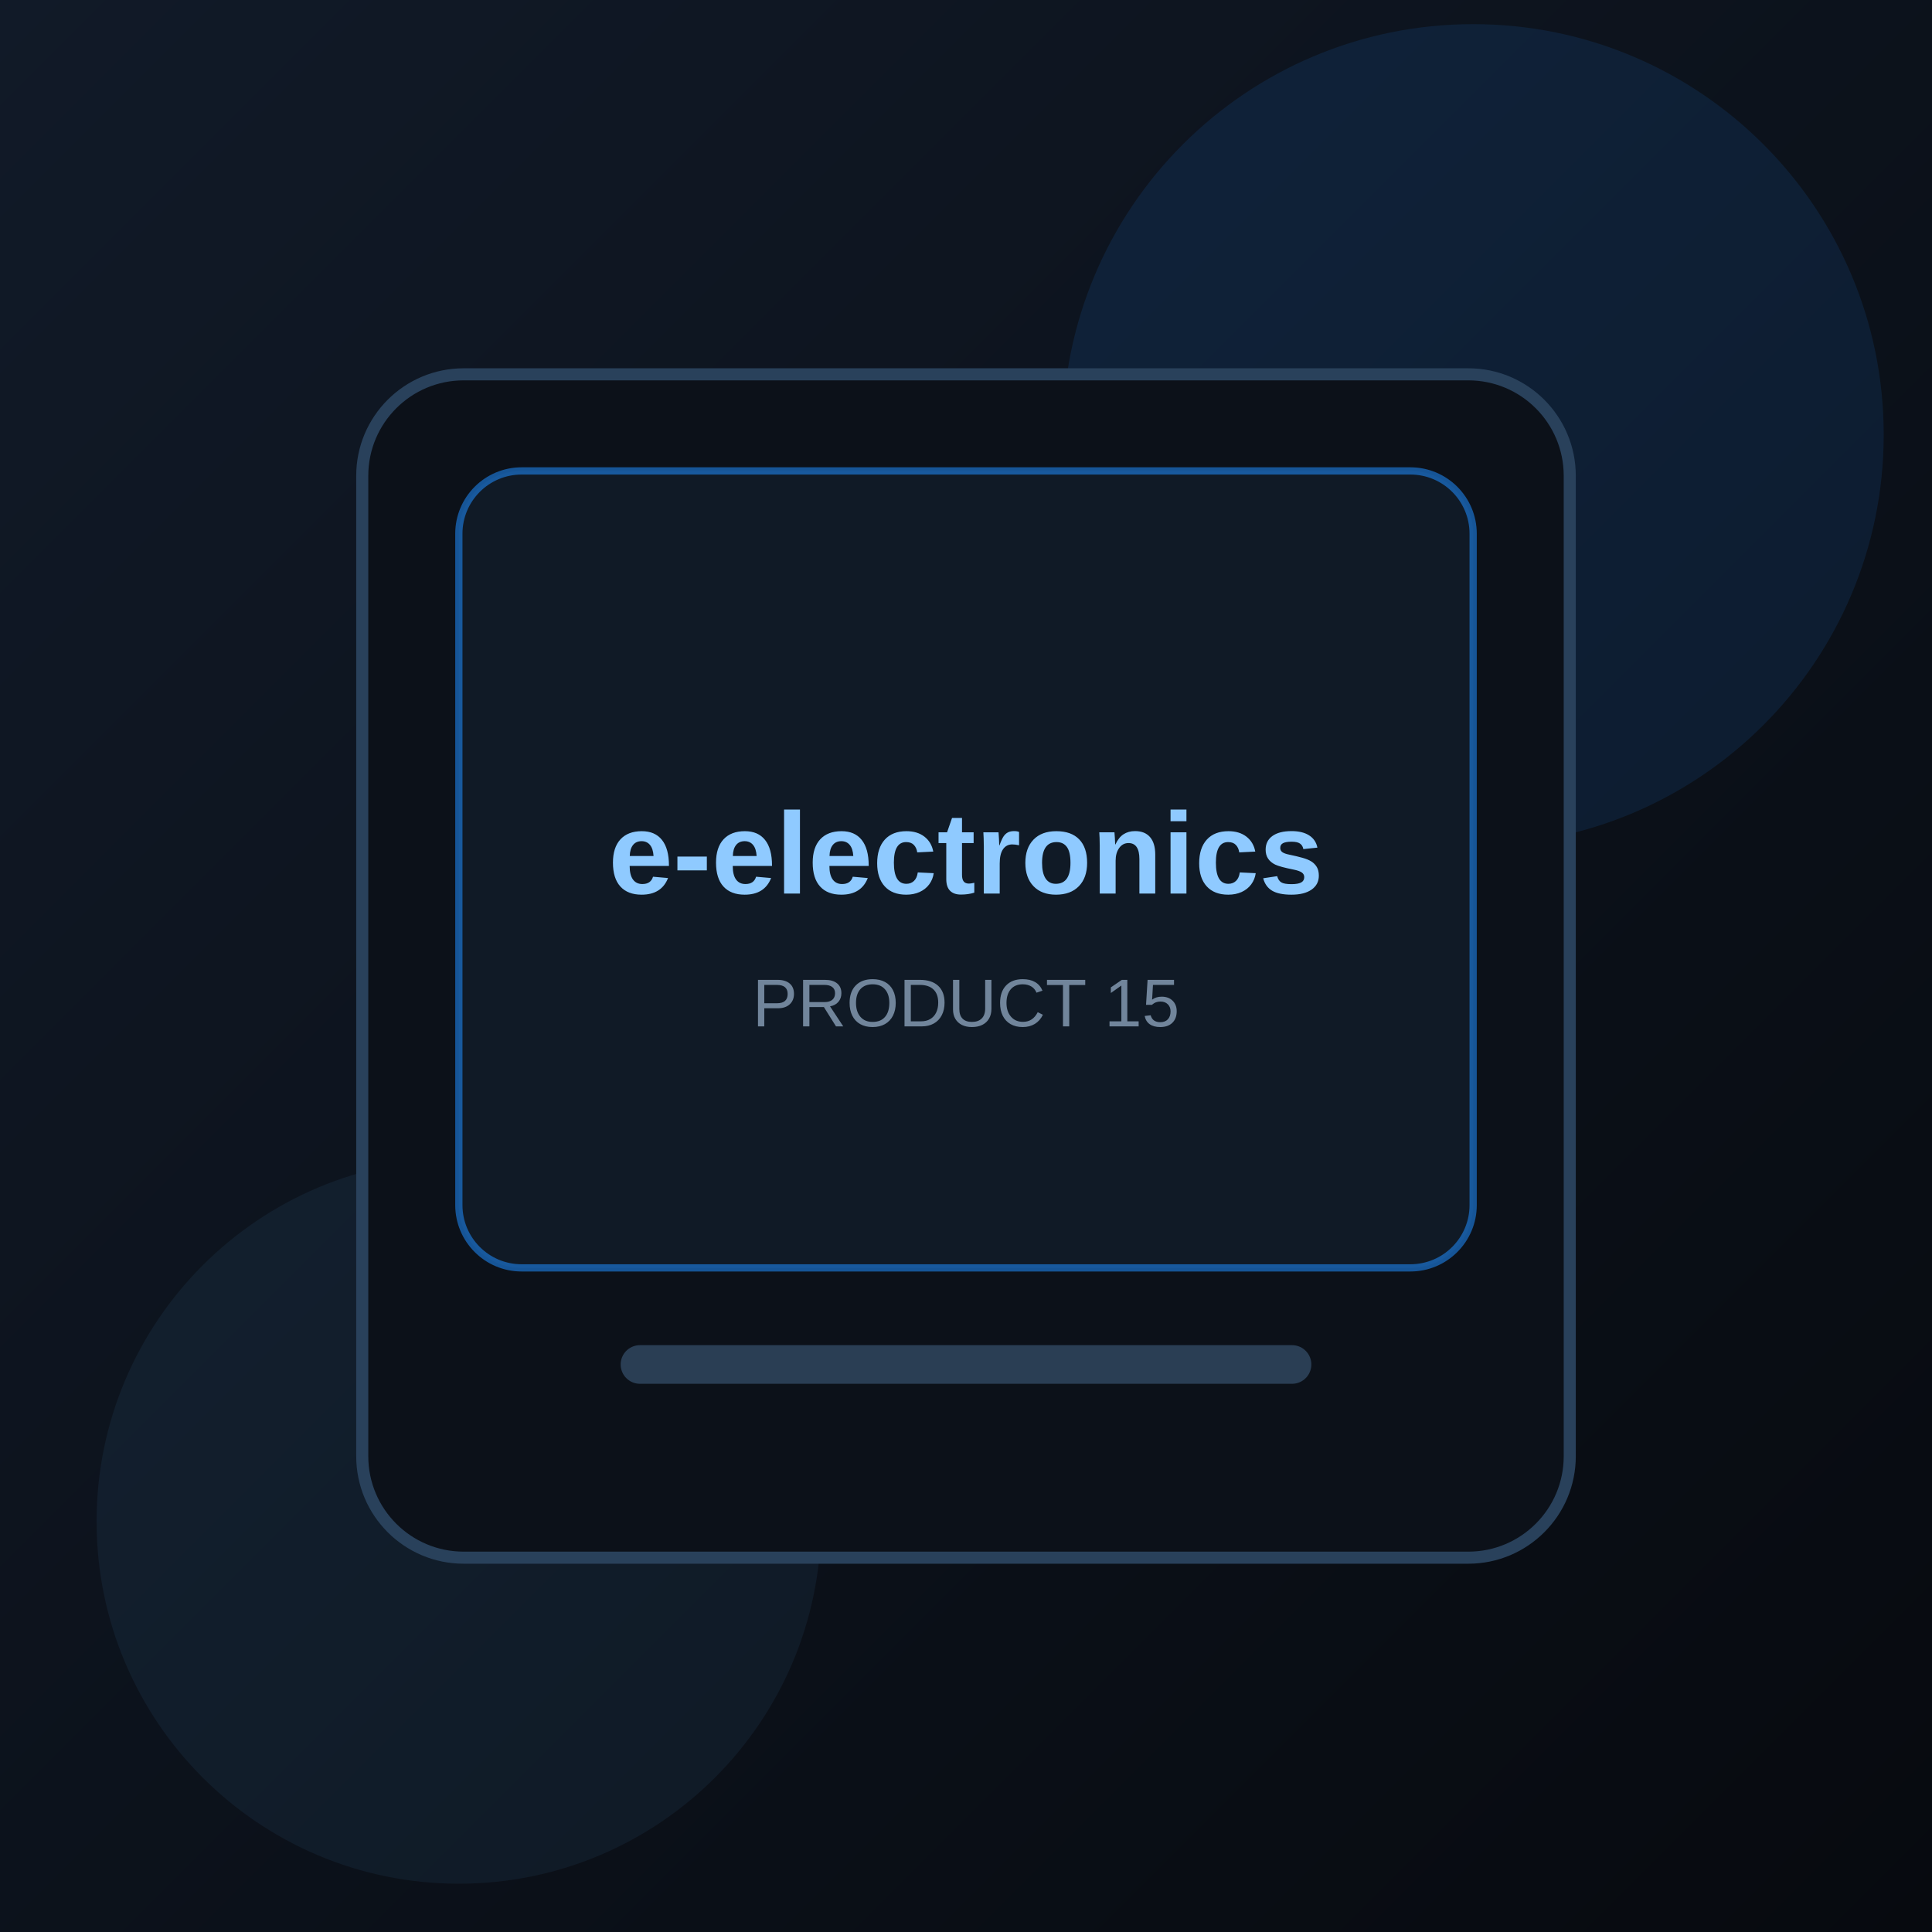
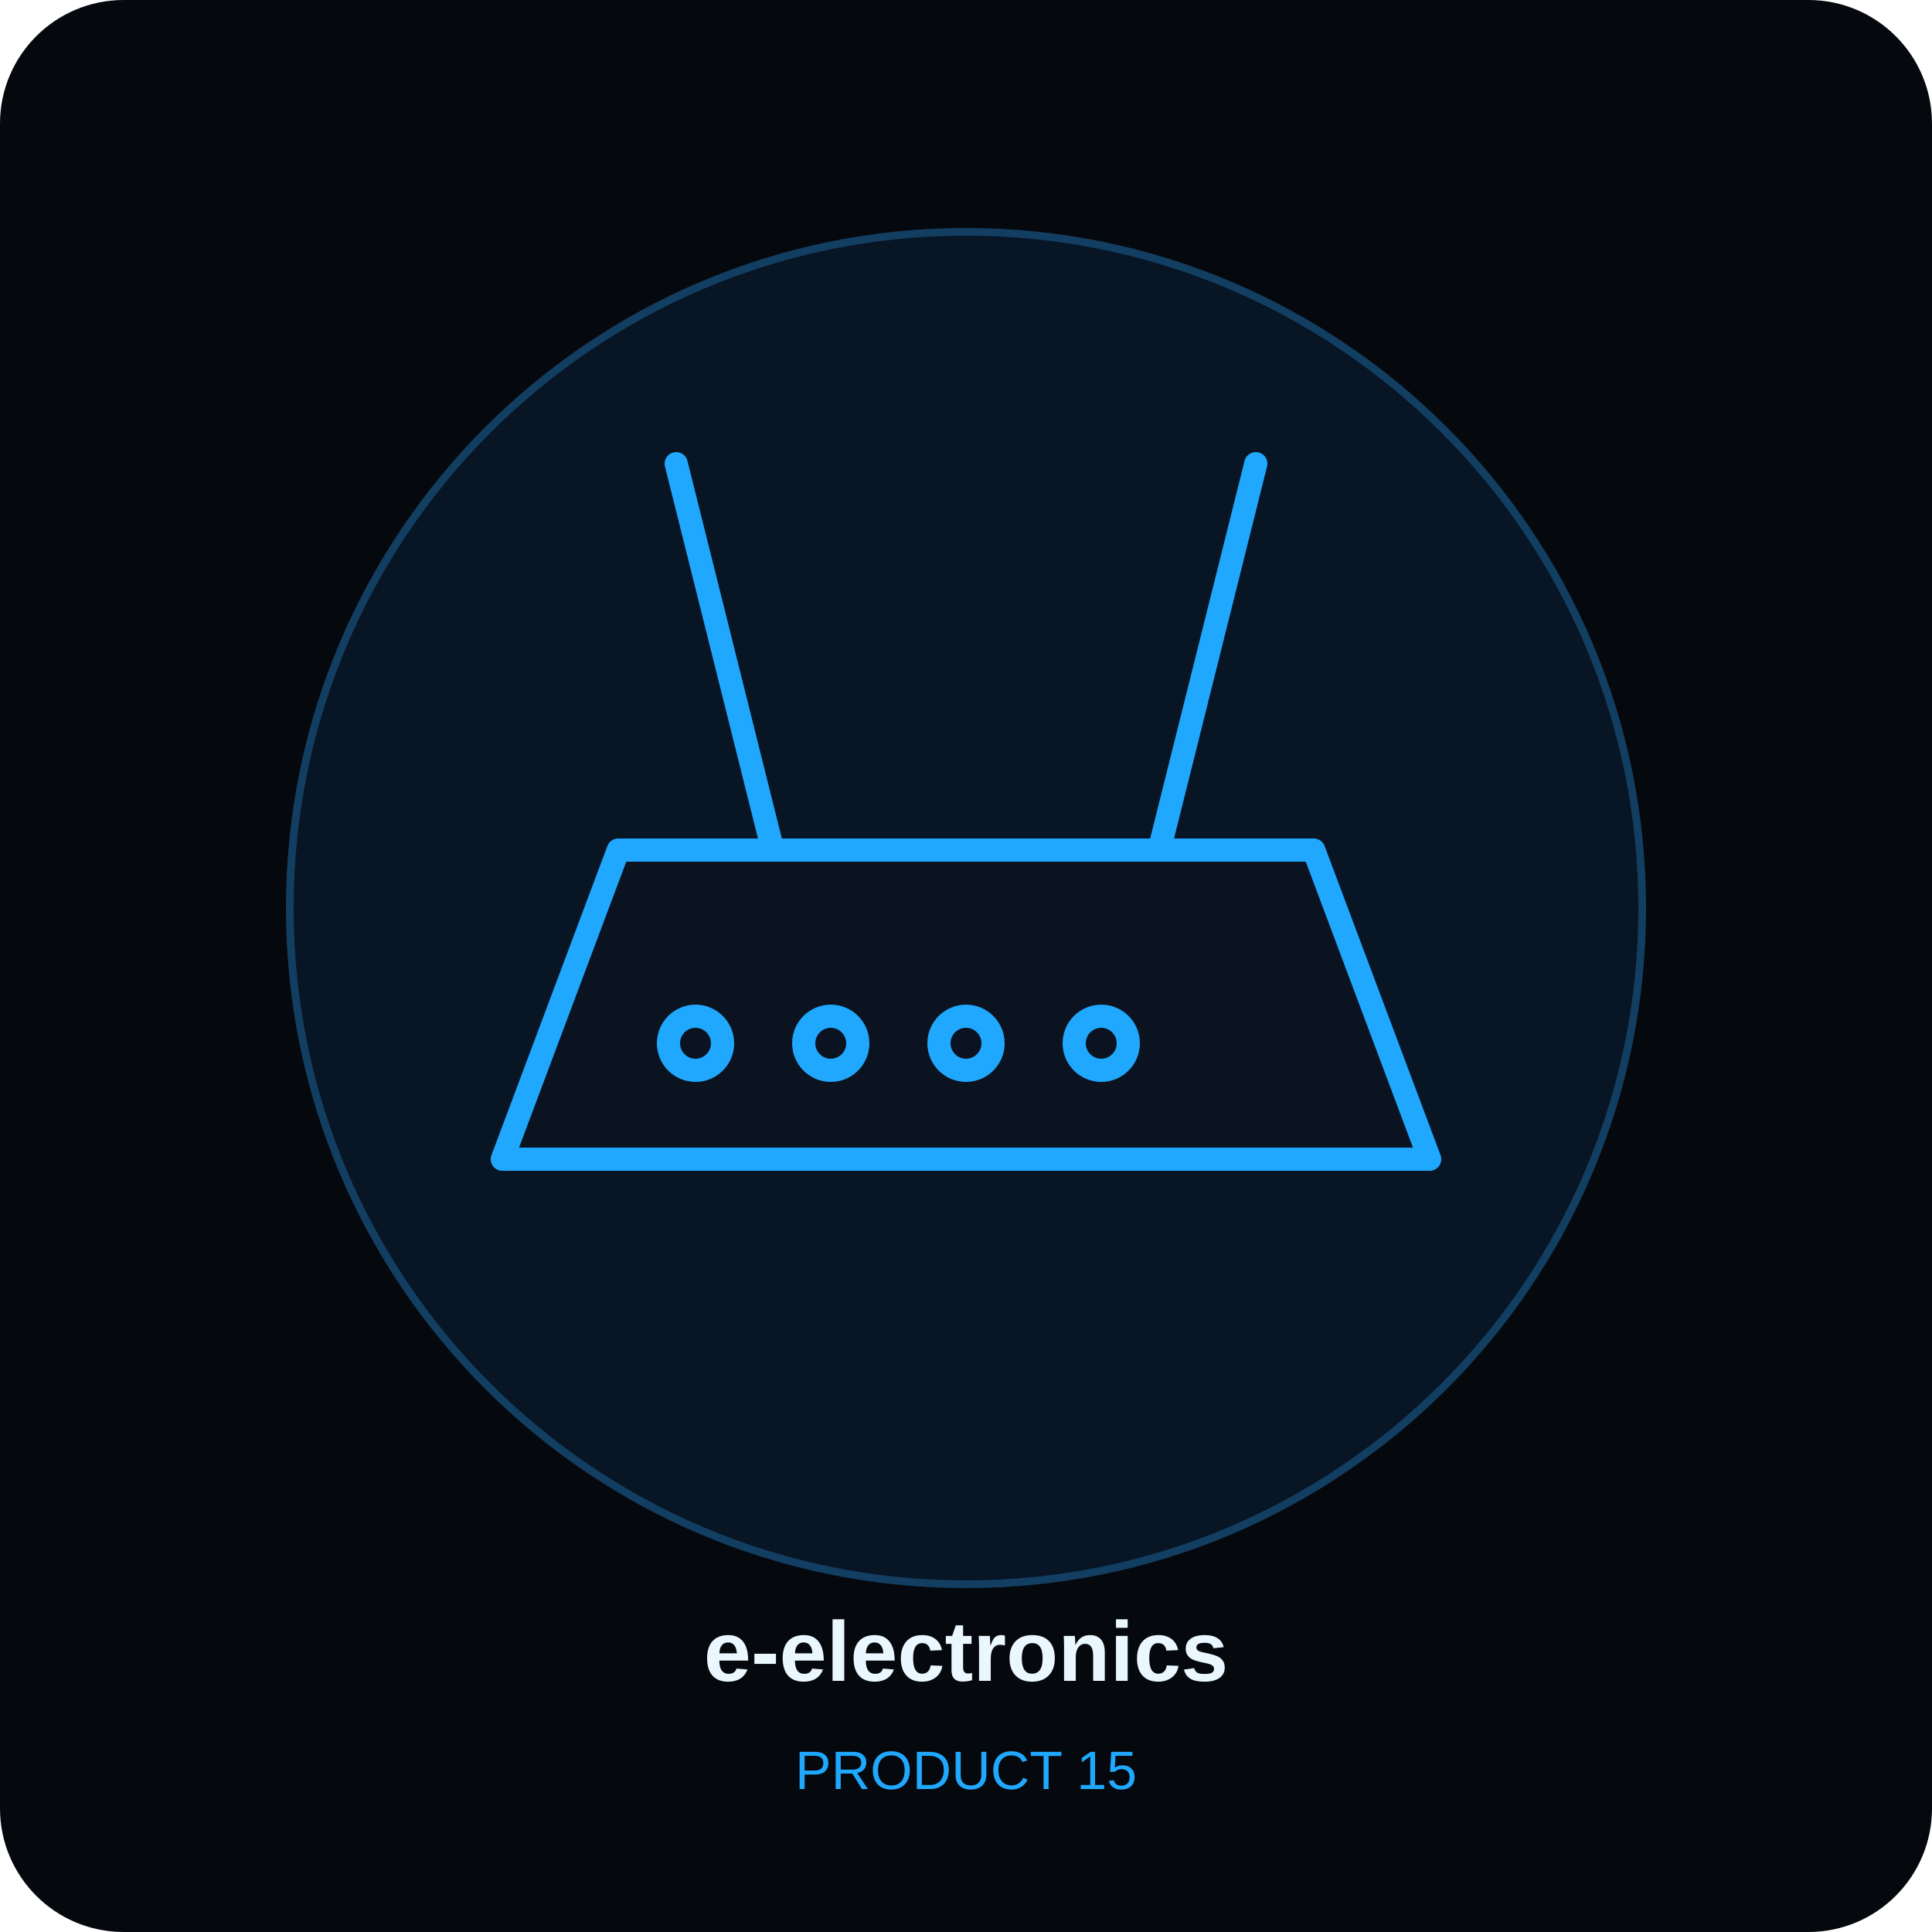
- <svg xmlns="http://www.w3.org/2000/svg" viewBox="0 0 800 800">
-   <defs>
-     <linearGradient id="g" x1="0" y1="0" x2="1" y2="1">
-       <stop offset="0" stop-color="#111a28" />
-       <stop offset="1" stop-color="#070a0f" />
-     </linearGradient>
-   </defs>
-   <rect width="800" height="800" fill="url(#g)" />
-   <circle cx="610" cy="180" r="170" fill="#1f8cff" opacity=".11" />
-   <circle cx="190" cy="630" r="150" fill="#5db3ff" opacity=".07" />
-   <rect x="150" y="155" width="500" height="490" rx="42" fill="#0c1119" stroke="#29415b" stroke-width="5" />
-   <rect x="190" y="195" width="420" height="330" rx="26" fill="#101a26" stroke="#1f8cff" stroke-opacity=".55" stroke-width="3" />
-   <path d="M265 565h270" stroke="#2a3e54" stroke-width="16" stroke-linecap="round" />
-   <text x="400" y="370" fill="#8fcaff" font-family="Arial, sans-serif" font-size="48" text-anchor="middle" font-weight="700">e-electronics</text>
-   <text x="400" y="425" fill="#71859b" font-family="Arial, sans-serif" font-size="28" text-anchor="middle">PRODUCT 15</text>
+ <svg xmlns="http://www.w3.org/2000/svg" viewBox="0 0 500 500" role="img" aria-label="Wi-Fi Router">
+   <rect width="500" height="500" rx="32" fill="#05080d" />
+   <circle cx="250" cy="235" r="175" fill="#071525" />
+   <circle cx="250" cy="235" r="175" fill="none" stroke="#123e62" stroke-width="2" />
+   <path fill="#0b1220" stroke="#20a8ff" stroke-width="6" stroke-linejoin="round" d="M130 300h240l-30-80H160z" />
+   <path fill="none" stroke="#20a8ff" stroke-width="6" stroke-linecap="round" stroke-linejoin="round" d="M200 220l-25-100M300 220l25-100" />
+   <circle fill="none" stroke="#20a8ff" stroke-width="6" stroke-linecap="round" stroke-linejoin="round" cx="180" cy="270" r="7" />
+   <circle fill="none" stroke="#20a8ff" stroke-width="6" stroke-linecap="round" stroke-linejoin="round" cx="215" cy="270" r="7" />
+   <circle fill="none" stroke="#20a8ff" stroke-width="6" stroke-linecap="round" stroke-linejoin="round" cx="250" cy="270" r="7" />
+   <circle fill="none" stroke="#20a8ff" stroke-width="6" stroke-linecap="round" stroke-linejoin="round" cx="285" cy="270" r="7" />
+   <text x="250" y="435" text-anchor="middle" font-family="Arial, sans-serif" font-size="22" font-weight="700" fill="#eaf7ff">e-electronics</text>
+   <text x="250" y="463" text-anchor="middle" font-family="Arial, sans-serif" font-size="14" fill="#20a8ff">PRODUCT 15</text>
</svg>
